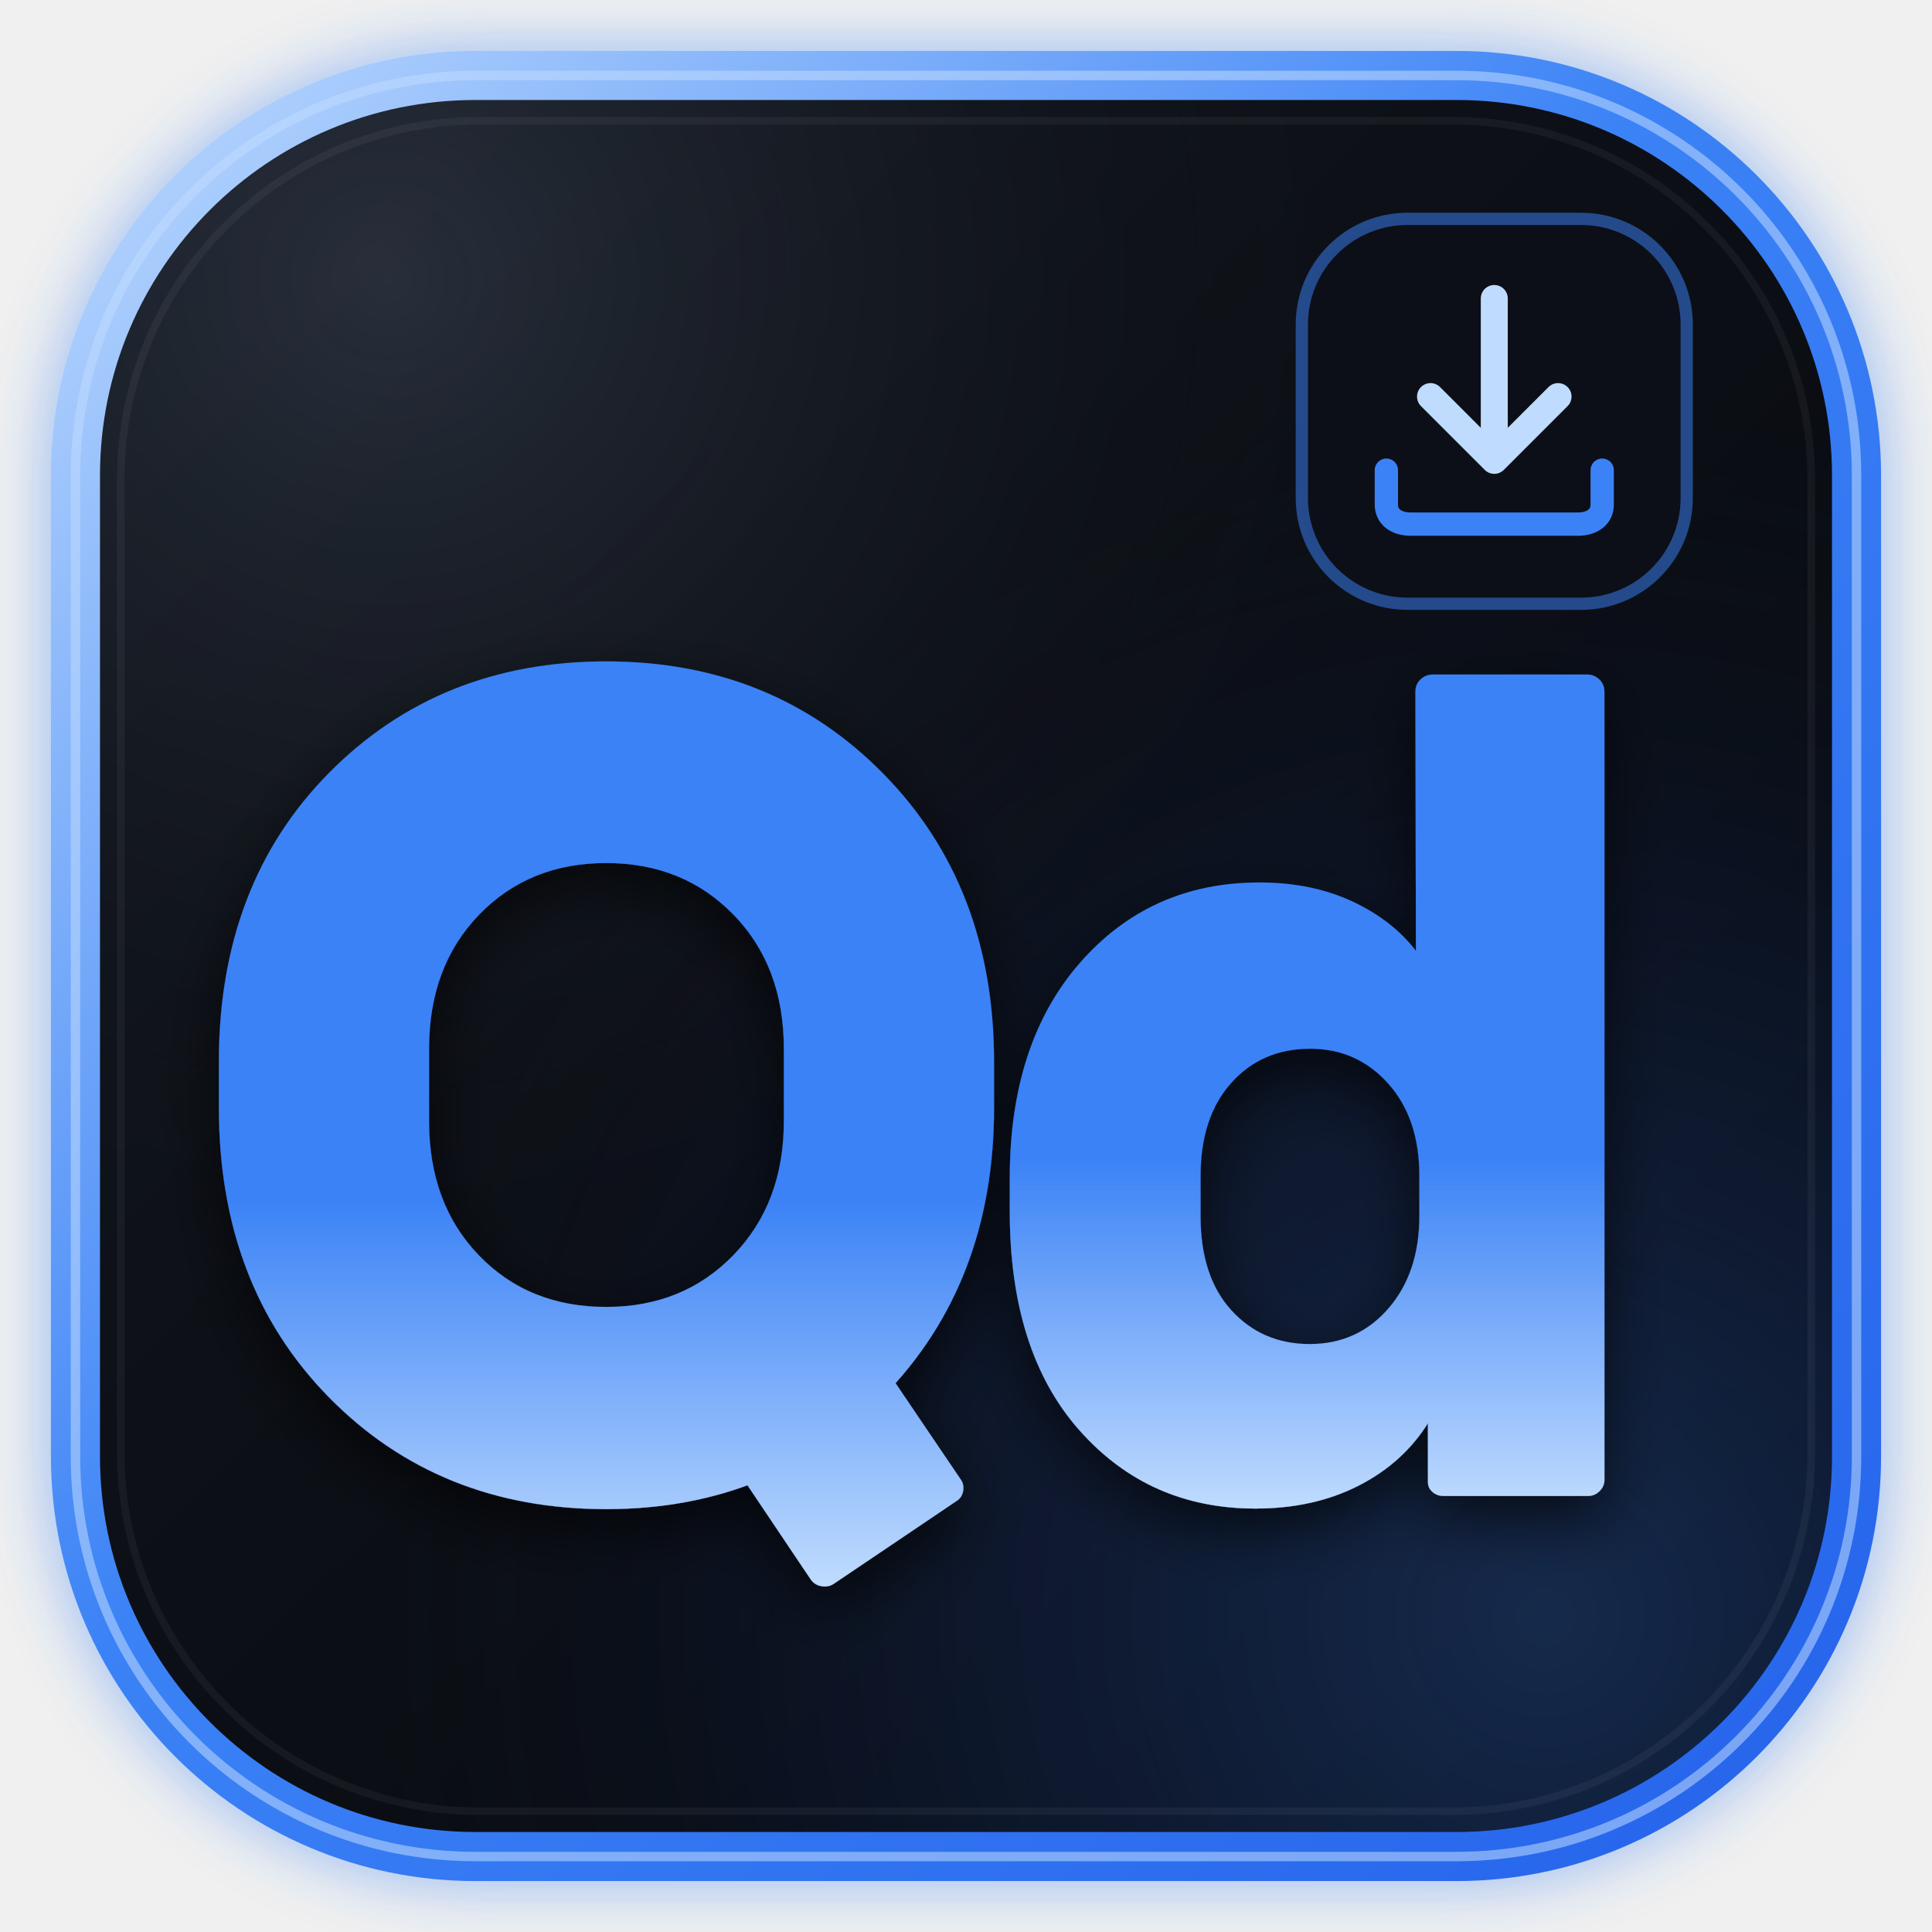
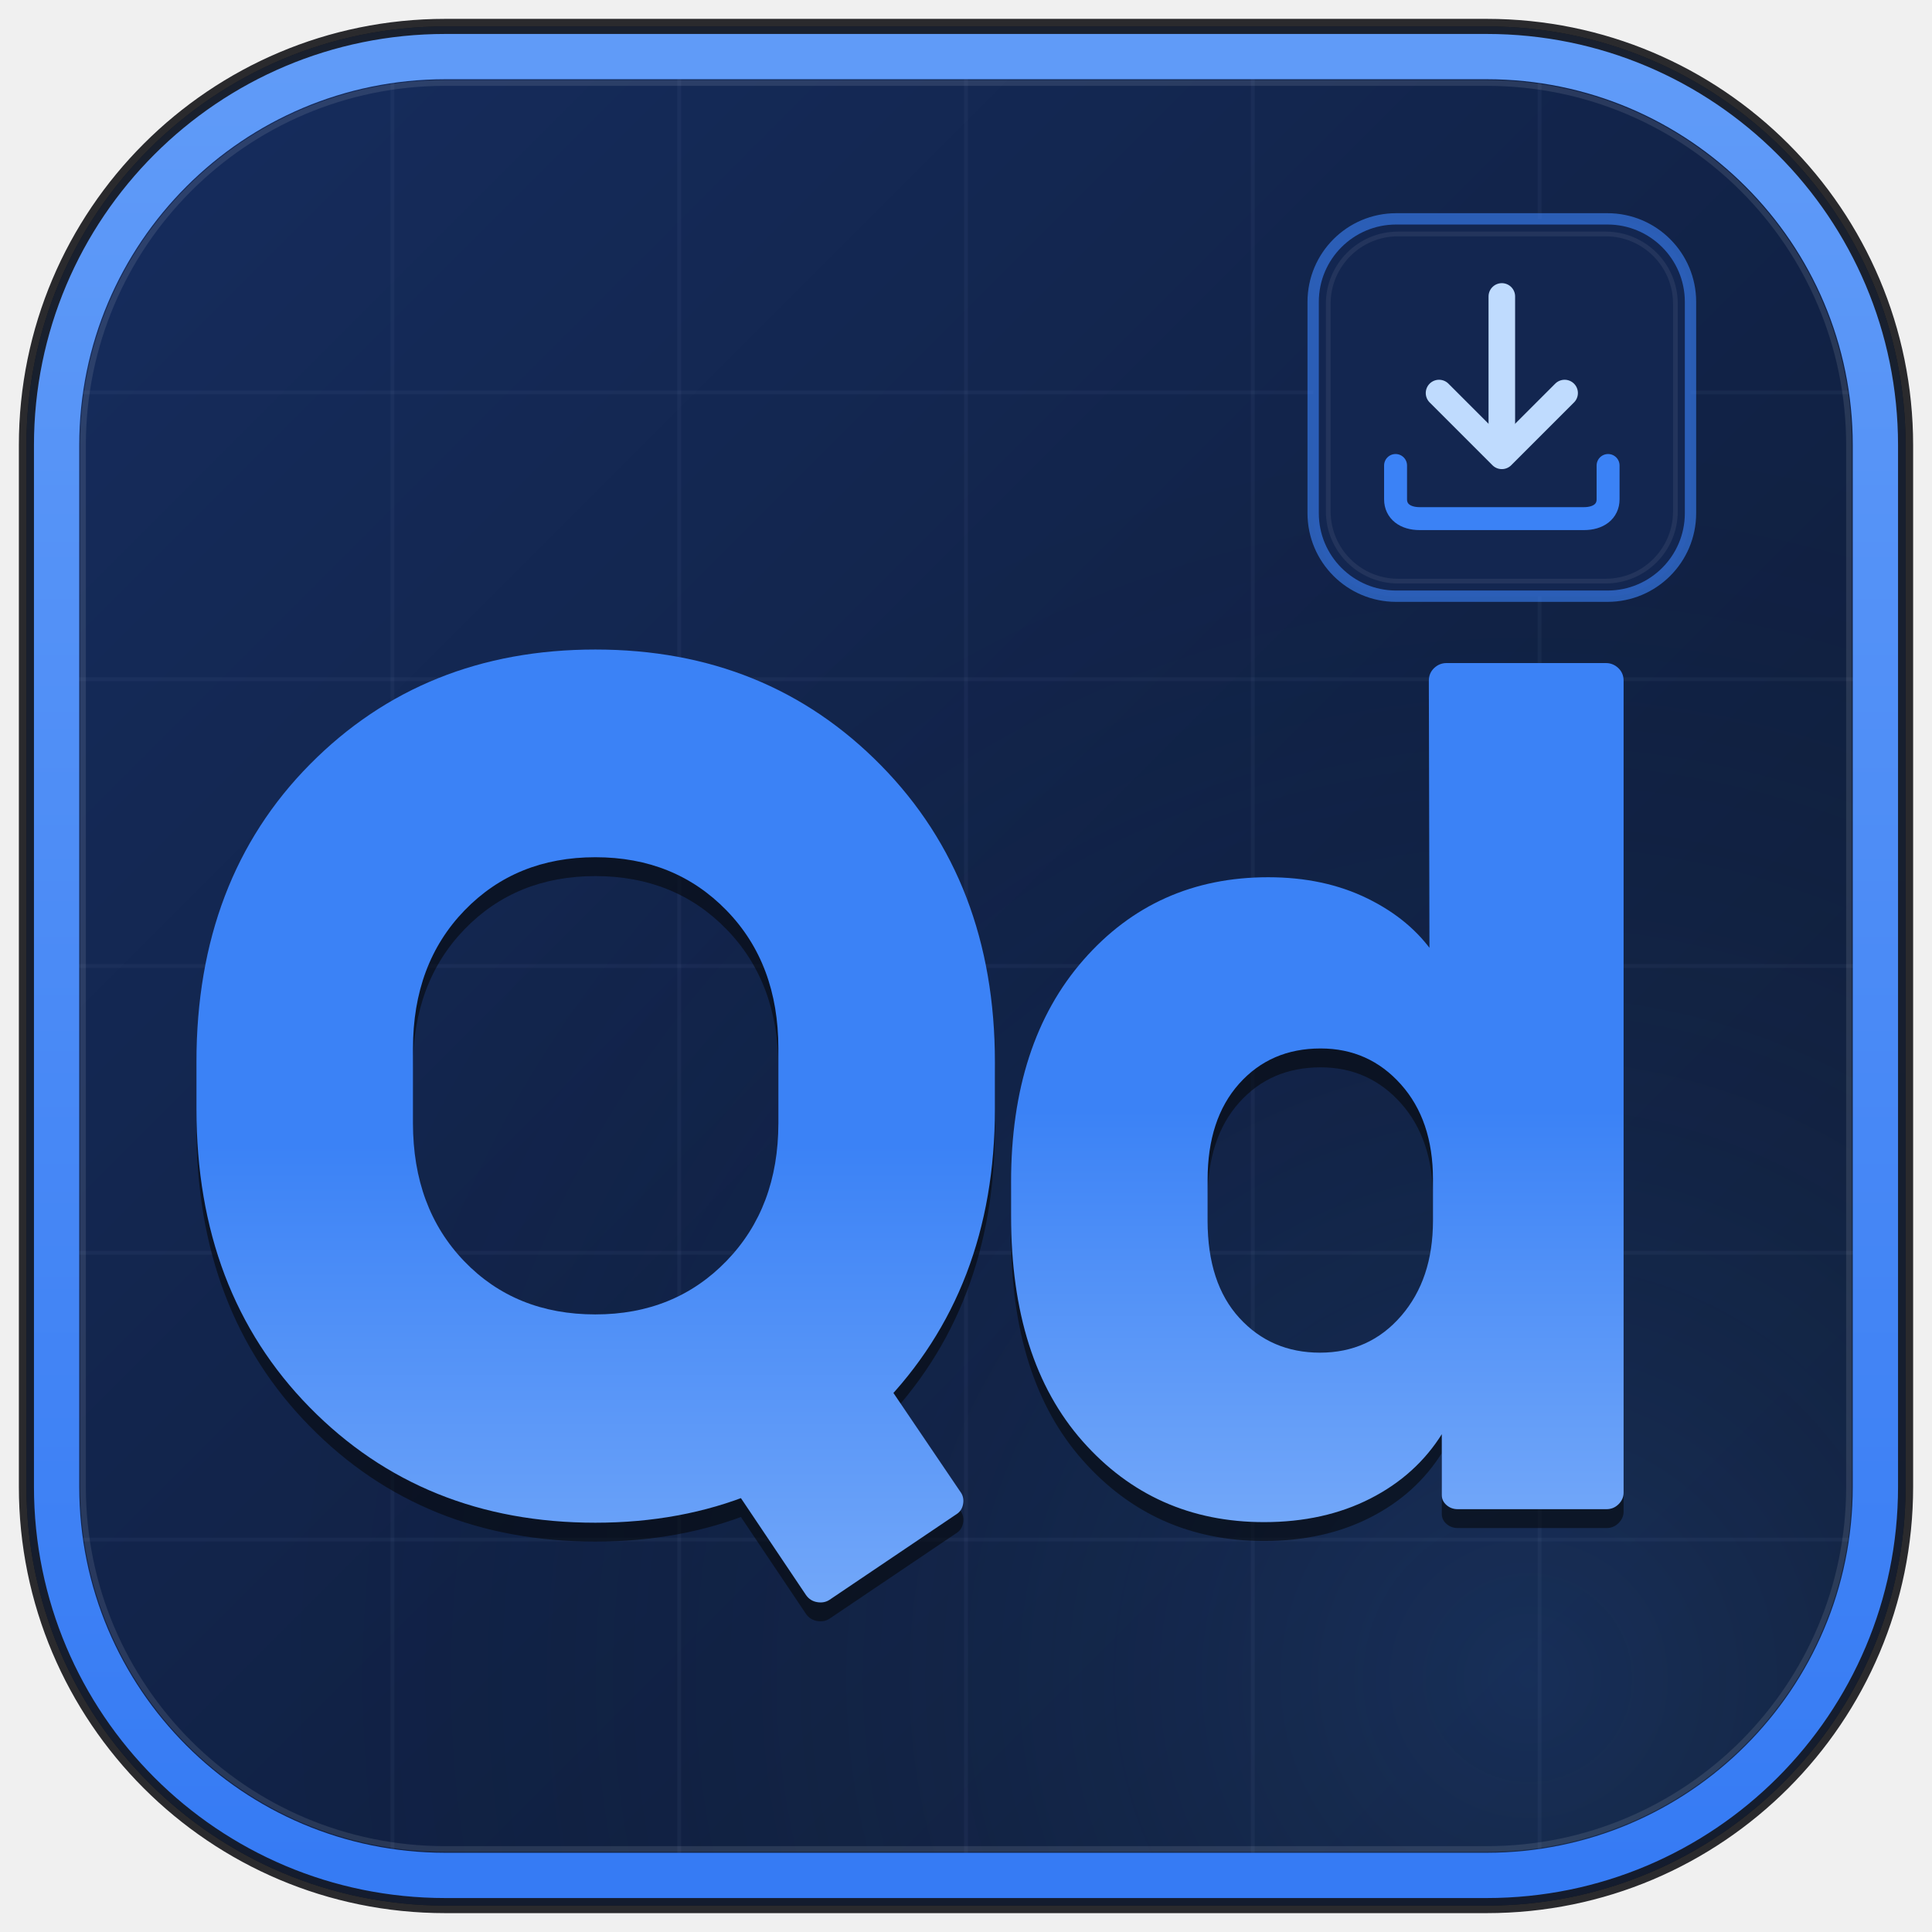
<svg xmlns="http://www.w3.org/2000/svg" viewBox="0 0 1024 1024" width="1024" height="1024">
  <defs>
-     <linearGradient id="bgGrad" x1="0%" y1="0%" x2="100%" y2="100%">
-       <stop offset="0%" stop-color="#141821" />
-       <stop offset="52%" stop-color="#0B0E14" />
-       <stop offset="100%" stop-color="#07090D" />
+     <linearGradient id="ccCore" x1="0%" y1="0%" x2="100%" y2="100%">
+       <stop offset="0%" stop-color="#162D5F" />
+       <stop offset="55%" stop-color="#112246" />
+       <stop offset="100%" stop-color="#111E34" />
    </linearGradient>
-     <radialGradient id="ambientBR" cx="82%" cy="86%" r="72%">
-       <stop offset="0%" stop-color="#3B82F6" stop-opacity="0.26" />
-       <stop offset="55%" stop-color="#2563EB" stop-opacity="0.08" />
+     <radialGradient id="ccWash" cx="80%" cy="88%" r="68%">
+       <stop offset="0%" stop-color="#3B82F6" stop-opacity="0.16" />
      <stop offset="100%" stop-color="#000000" stop-opacity="0" />
    </radialGradient>
-     <radialGradient id="ambientTL" cx="18%" cy="12%" r="58%">
-       <stop offset="0%" stop-color="#BFDBFE" stop-opacity="0.13" />
-       <stop offset="100%" stop-color="#000000" stop-opacity="0" />
-     </radialGradient>
-     <linearGradient id="rimGrad" x1="0%" y1="0%" x2="100%" y2="100%">
-       <stop offset="0%" stop-color="#BFDBFE" />
-       <stop offset="45%" stop-color="#3B82F6" />
-       <stop offset="100%" stop-color="#2563EB" />
+     <linearGradient id="rimInk" x1="0%" y1="0%" x2="0%" y2="100%">
+       <stop offset="0%" stop-color="#609BF8" />
+       <stop offset="100%" stop-color="#367BF4" />
    </linearGradient>
-     <linearGradient id="textGrad" x1="0%" y1="0%" x2="0%" y2="100%">
-       <stop offset="0%" stop-color="#BFDBFE" />
-       <stop offset="42%" stop-color="#3B82F6" />
+     <linearGradient id="monoInk" x1="0%" y1="0%" x2="0%" y2="100%">
+       <stop offset="0%" stop-color="#72A7F9" />
+       <stop offset="48%" stop-color="#3B82F6" />
      <stop offset="100%" stop-color="#3B82F6" />
    </linearGradient>
-     <filter id="rimGlow" x="-12%" y="-12%" width="124%" height="124%">
-       <feGaussianBlur stdDeviation="15" result="blur" />
-     </filter>
-     <filter id="textShadow" x="-10%" y="-10%" width="120%" height="120%">
-       <feDropShadow dx="0" dy="12" stdDeviation="16" flood-color="#000000" flood-opacity="0.65" />
-     </filter>
-     <clipPath id="tileClip">
-       <rect x="40" y="40" width="944" height="944" rx="212" />
+     <clipPath id="squircleClip">
+       <rect x="14" y="14" width="996" height="996" rx="222" />
    </clipPath>
  </defs>
-   <rect x="40" y="40" width="944" height="944" rx="212" fill="none" stroke="#3B82F6" stroke-width="34" stroke-opacity="0.42" filter="url(#rimGlow)" />
-   <g clip-path="url(#tileClip)">
-     <rect x="40" y="40" width="944" height="944" fill="url(#bgGrad)" />
-     <rect x="40" y="40" width="944" height="944" fill="url(#ambientBR)" />
-     <rect x="40" y="40" width="944" height="944" fill="url(#ambientTL)" />
-     <rect x="64" y="64" width="896" height="896" rx="190" fill="none" stroke="#FFFFFF" stroke-opacity="0.05" stroke-width="4" />
+   <g clip-path="url(#squircleClip)">
+     <rect x="14" y="14" width="996" height="996" fill="url(#ccCore)" />
+     <rect x="14" y="14" width="996" height="996" fill="url(#ccWash)" />
+     <g>
+       <line x1="208" y1="24" x2="208" y2="1000" stroke="#BFDBFE" stroke-opacity="0.045" stroke-width="2" />
+       <line x1="24" y1="208" x2="1000" y2="208" stroke="#BFDBFE" stroke-opacity="0.045" stroke-width="2" />
+       <line x1="360" y1="24" x2="360" y2="1000" stroke="#BFDBFE" stroke-opacity="0.045" stroke-width="2" />
+       <line x1="24" y1="360" x2="1000" y2="360" stroke="#BFDBFE" stroke-opacity="0.045" stroke-width="2" />
+       <line x1="512" y1="24" x2="512" y2="1000" stroke="#BFDBFE" stroke-opacity="0.045" stroke-width="2" />
+       <line x1="24" y1="512" x2="1000" y2="512" stroke="#BFDBFE" stroke-opacity="0.045" stroke-width="2" />
+       <line x1="664" y1="24" x2="664" y2="1000" stroke="#BFDBFE" stroke-opacity="0.045" stroke-width="2" />
+       <line x1="24" y1="664" x2="1000" y2="664" stroke="#BFDBFE" stroke-opacity="0.045" stroke-width="2" />
+       <line x1="816" y1="24" x2="816" y2="1000" stroke="#BFDBFE" stroke-opacity="0.045" stroke-width="2" />
+       <line x1="24" y1="816" x2="1000" y2="816" stroke="#BFDBFE" stroke-opacity="0.045" stroke-width="2" />
+     </g>
+     <rect x="28" y="28" width="968" height="968" rx="208" fill="none" stroke="url(#rimInk)" stroke-width="28" />
+     <rect x="44" y="44" width="936" height="936" rx="192" fill="none" stroke="#FFFFFF" stroke-opacity="0.10" stroke-width="3" />
  </g>
-   <rect x="40" y="40" width="944" height="944" rx="212" fill="none" stroke="url(#rimGrad)" stroke-width="26" />
-   <rect x="40" y="40" width="944" height="944" rx="212" fill="none" stroke="#BFDBFE" stroke-opacity="0.55" stroke-width="5" />
-   <g transform="translate(792, 218)">
-     <rect x="-102" y="-102" width="204" height="204" rx="56" fill="#0C1018" fill-opacity="0.92" stroke="#3B82F6" stroke-opacity="0.52" stroke-width="6.5" />
-     <g transform="scale(1.30)">
+   <rect x="14" y="14" width="996" height="996" rx="222" fill="none" stroke="#101014" stroke-opacity="0.88" stroke-width="8" />
+   <g transform="translate(796, 216)">
+     <rect x="-100" y="-100" width="200" height="200" rx="44" fill="#132650" stroke="#3B82F6" stroke-opacity="0.62" stroke-width="6" />
+     <rect x="-92" y="-92" width="184" height="184" rx="37" fill="none" stroke="#FFFFFF" stroke-opacity="0.07" stroke-width="2.5" />
+     <g transform="scale(1.28)">
      <line x1="0" y1="-46" x2="0" y2="18" stroke="#BFDBFE" stroke-width="11" stroke-linecap="round" />
      <path d="M-26 -6 L0 20 L26 -6" fill="none" stroke="#BFDBFE" stroke-width="11" stroke-linecap="round" stroke-linejoin="round" />
      <path d="M-44 24 V38 C-44 43 -40 46 -34 46 H34 C40 46 44 43 44 38 V24" fill="none" stroke="#3B82F6" stroke-width="9.5" stroke-linecap="round" />
    </g>
  </g>
-   <g fill="url(#textGrad)" filter="url(#textShadow)">
+   <g fill="#06070A" fill-opacity="0.58" transform="translate(0, 10) translate(512, 560) scale(1.03) translate(-512, -560)">
+     <path d="M721 -26Q428 -26 235.5 170.0Q43 366 43 677V757Q43 1068 236.0 1263.0Q429 1458 721 1458Q1013 1458 1206.5 1261.0Q1400 1064 1400 757V677Q1400 370 1206.5 172.0Q1013 -26 721 -26ZM721 328Q856 328 944.0 419.0Q1032 510 1032 653V780Q1032 924 944.0 1014.5Q856 1105 721 1105Q586 1105 498.5 1014.5Q411 924 411 780V653Q411 509 498.0 418.5Q585 328 721 328ZM1119 -157Q1110 -163 1098.0 -161.0Q1086 -159 1079 -149L844 201Q837 211 839.0 222.5Q841 234 851 241L1066 382Q1076 388 1087.5 385.5Q1099 383 1106 374L1341 27Q1348 18 1346.0 6.0Q1344 -6 1334 -12Z" transform="translate(102.98,792.00) scale(0.30278,-0.30278)" />
+     <path d="M465 -25Q278 -25 156.5 112.5Q35 250 35 495V553Q35 790 158.0 930.5Q281 1071 472 1071Q567 1071 640.5 1035.0Q714 999 754 940L746 933L745 1405Q745 1418 754.0 1426.5Q763 1435 775 1435H1046Q1058 1435 1067.0 1426.5Q1076 1418 1076 1405V25Q1076 14 1067.5 5.5Q1059 -3 1047 -3H794Q783 -3 775.0 4.0Q767 11 767 21V175L817 126H768Q724 55 645.5 15.0Q567 -25 465 -25ZM560 263Q644 263 698.0 325.5Q752 388 752 487V558Q752 658 697.5 719.0Q643 780 561 780Q476 780 422.5 720.0Q369 660 369 557V487Q369 381 423.0 322.0Q477 263 560 263Z" transform="translate(524.60,792.00) scale(0.30278,-0.30278)" />
+   </g>
+   <g fill="url(#monoInk)" transform="translate(512, 560) scale(1.03) translate(-512, -560)">
    <path d="M721 -26Q428 -26 235.5 170.0Q43 366 43 677V757Q43 1068 236.0 1263.0Q429 1458 721 1458Q1013 1458 1206.5 1261.0Q1400 1064 1400 757V677Q1400 370 1206.5 172.0Q1013 -26 721 -26ZM721 328Q856 328 944.0 419.0Q1032 510 1032 653V780Q1032 924 944.0 1014.5Q856 1105 721 1105Q586 1105 498.5 1014.5Q411 924 411 780V653Q411 509 498.0 418.5Q585 328 721 328ZM1119 -157Q1110 -163 1098.0 -161.0Q1086 -159 1079 -149L844 201Q837 211 839.0 222.5Q841 234 851 241L1066 382Q1076 388 1087.5 385.5Q1099 383 1106 374L1341 27Q1348 18 1346.0 6.0Q1344 -6 1334 -12Z" transform="translate(102.98,792.00) scale(0.30278,-0.30278)" />
    <path d="M465 -25Q278 -25 156.5 112.5Q35 250 35 495V553Q35 790 158.0 930.5Q281 1071 472 1071Q567 1071 640.5 1035.0Q714 999 754 940L746 933L745 1405Q745 1418 754.0 1426.5Q763 1435 775 1435H1046Q1058 1435 1067.0 1426.5Q1076 1418 1076 1405V25Q1076 14 1067.5 5.5Q1059 -3 1047 -3H794Q783 -3 775.0 4.0Q767 11 767 21V175L817 126H768Q724 55 645.5 15.0Q567 -25 465 -25ZM560 263Q644 263 698.0 325.5Q752 388 752 487V558Q752 658 697.5 719.0Q643 780 561 780Q476 780 422.5 720.0Q369 660 369 557V487Q369 381 423.0 322.0Q477 263 560 263Z" transform="translate(524.60,792.00) scale(0.30278,-0.30278)" />
  </g>
</svg>
